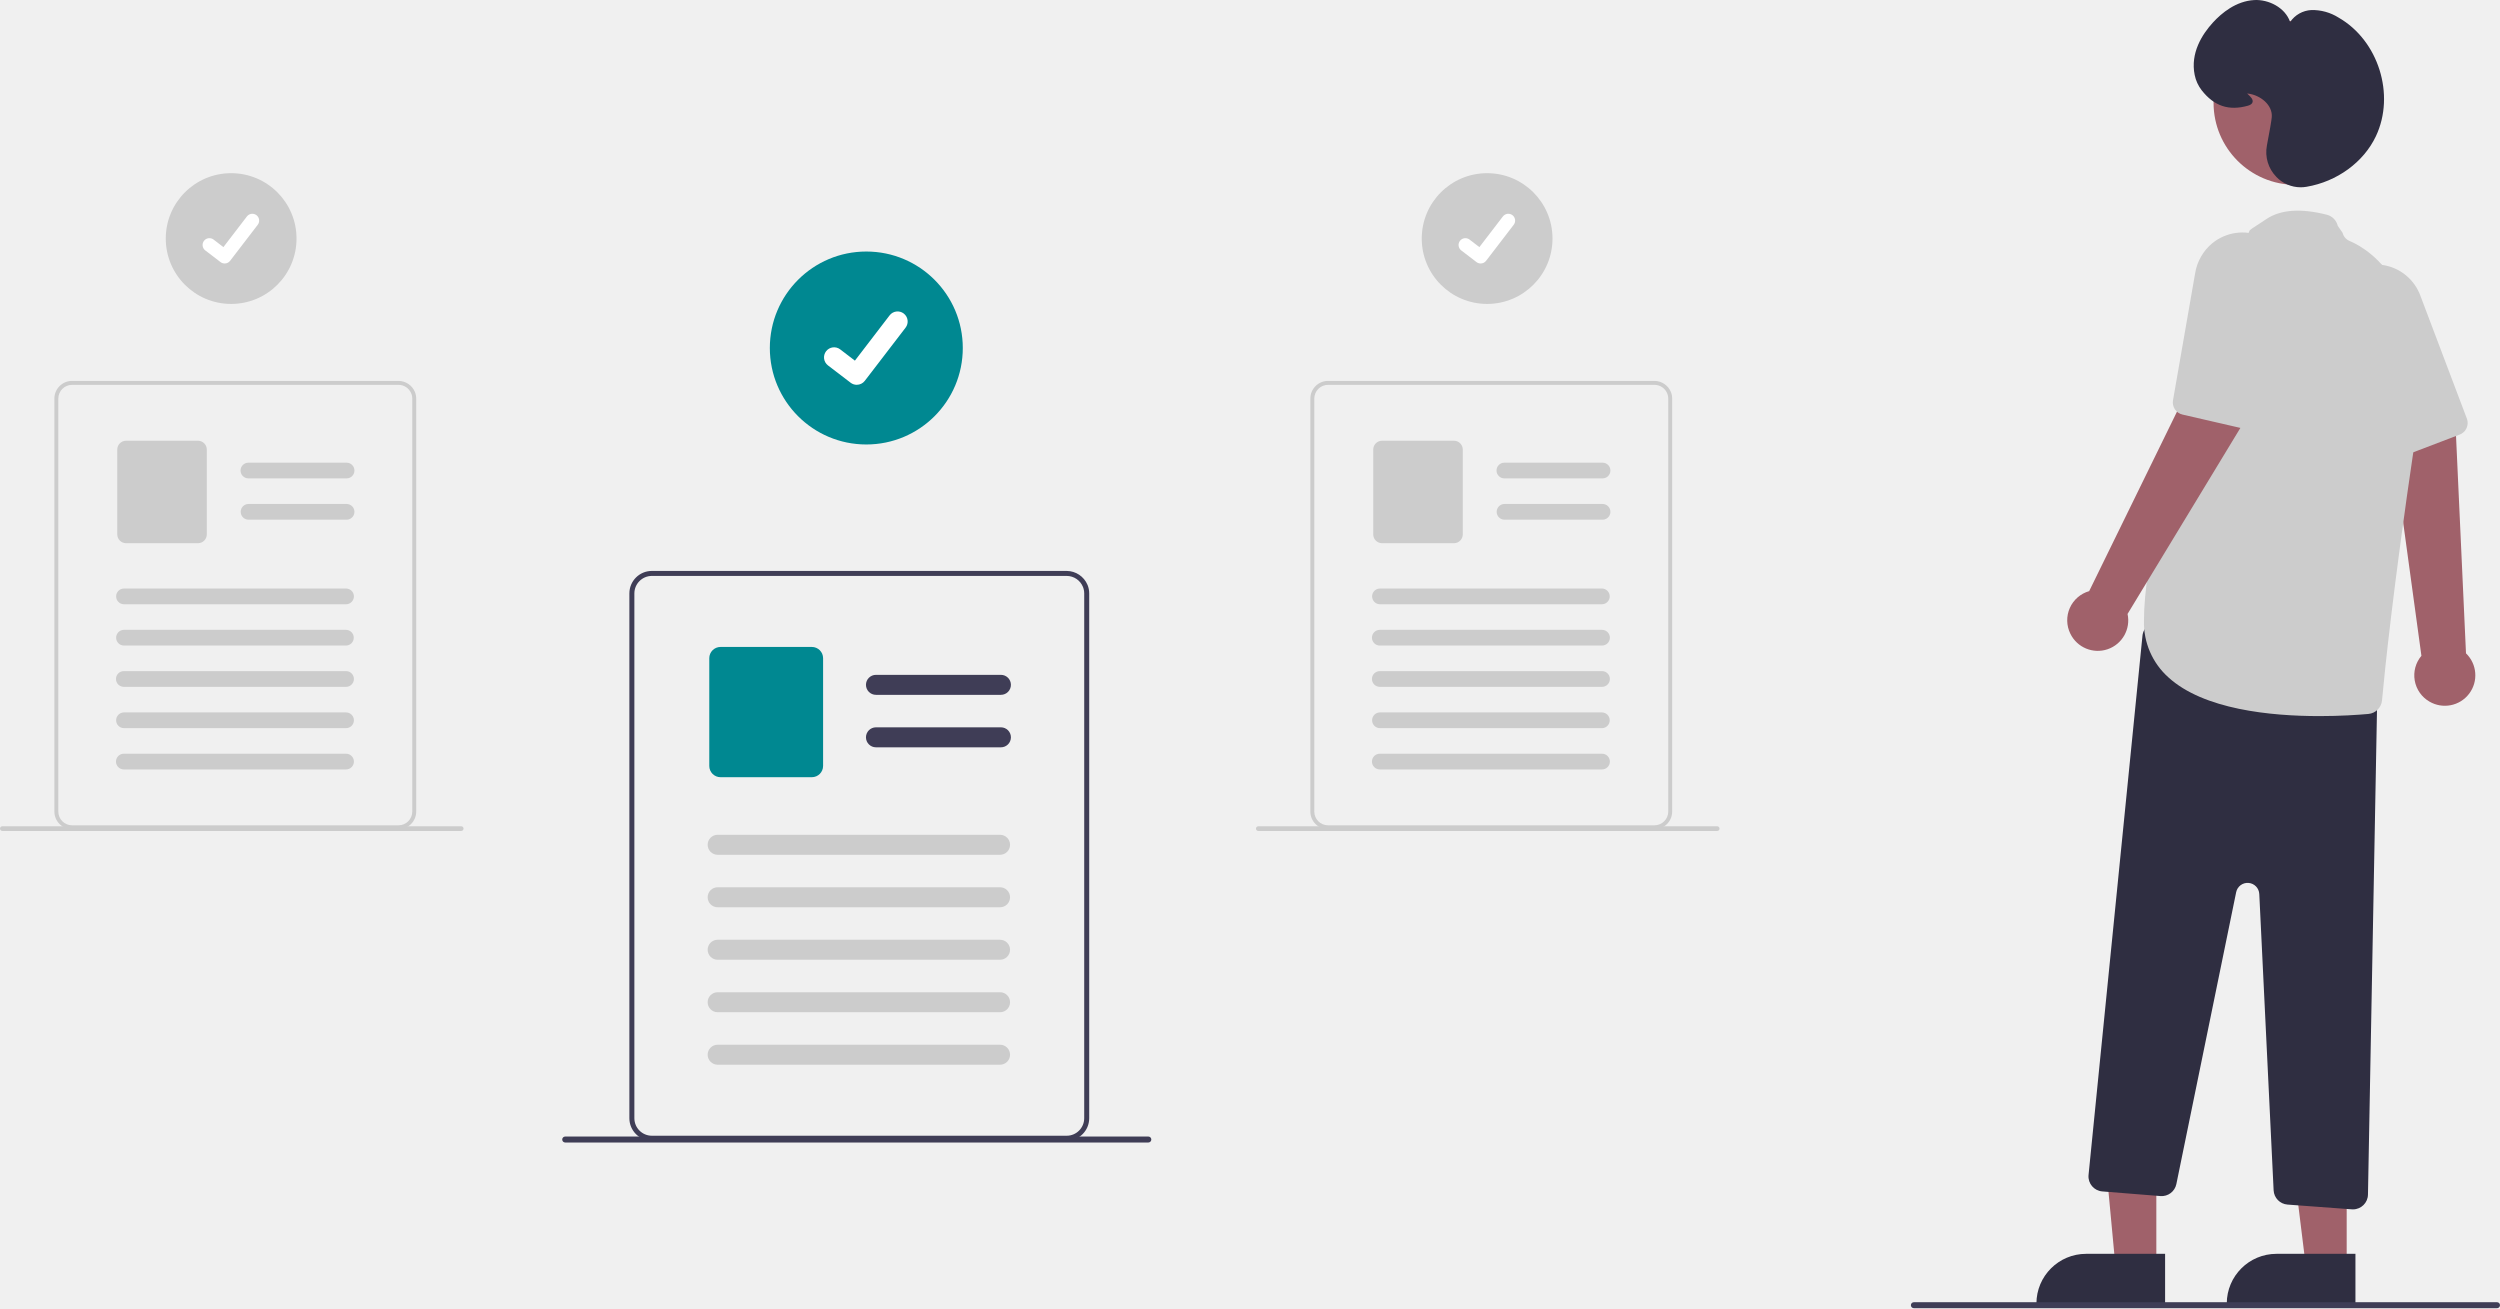
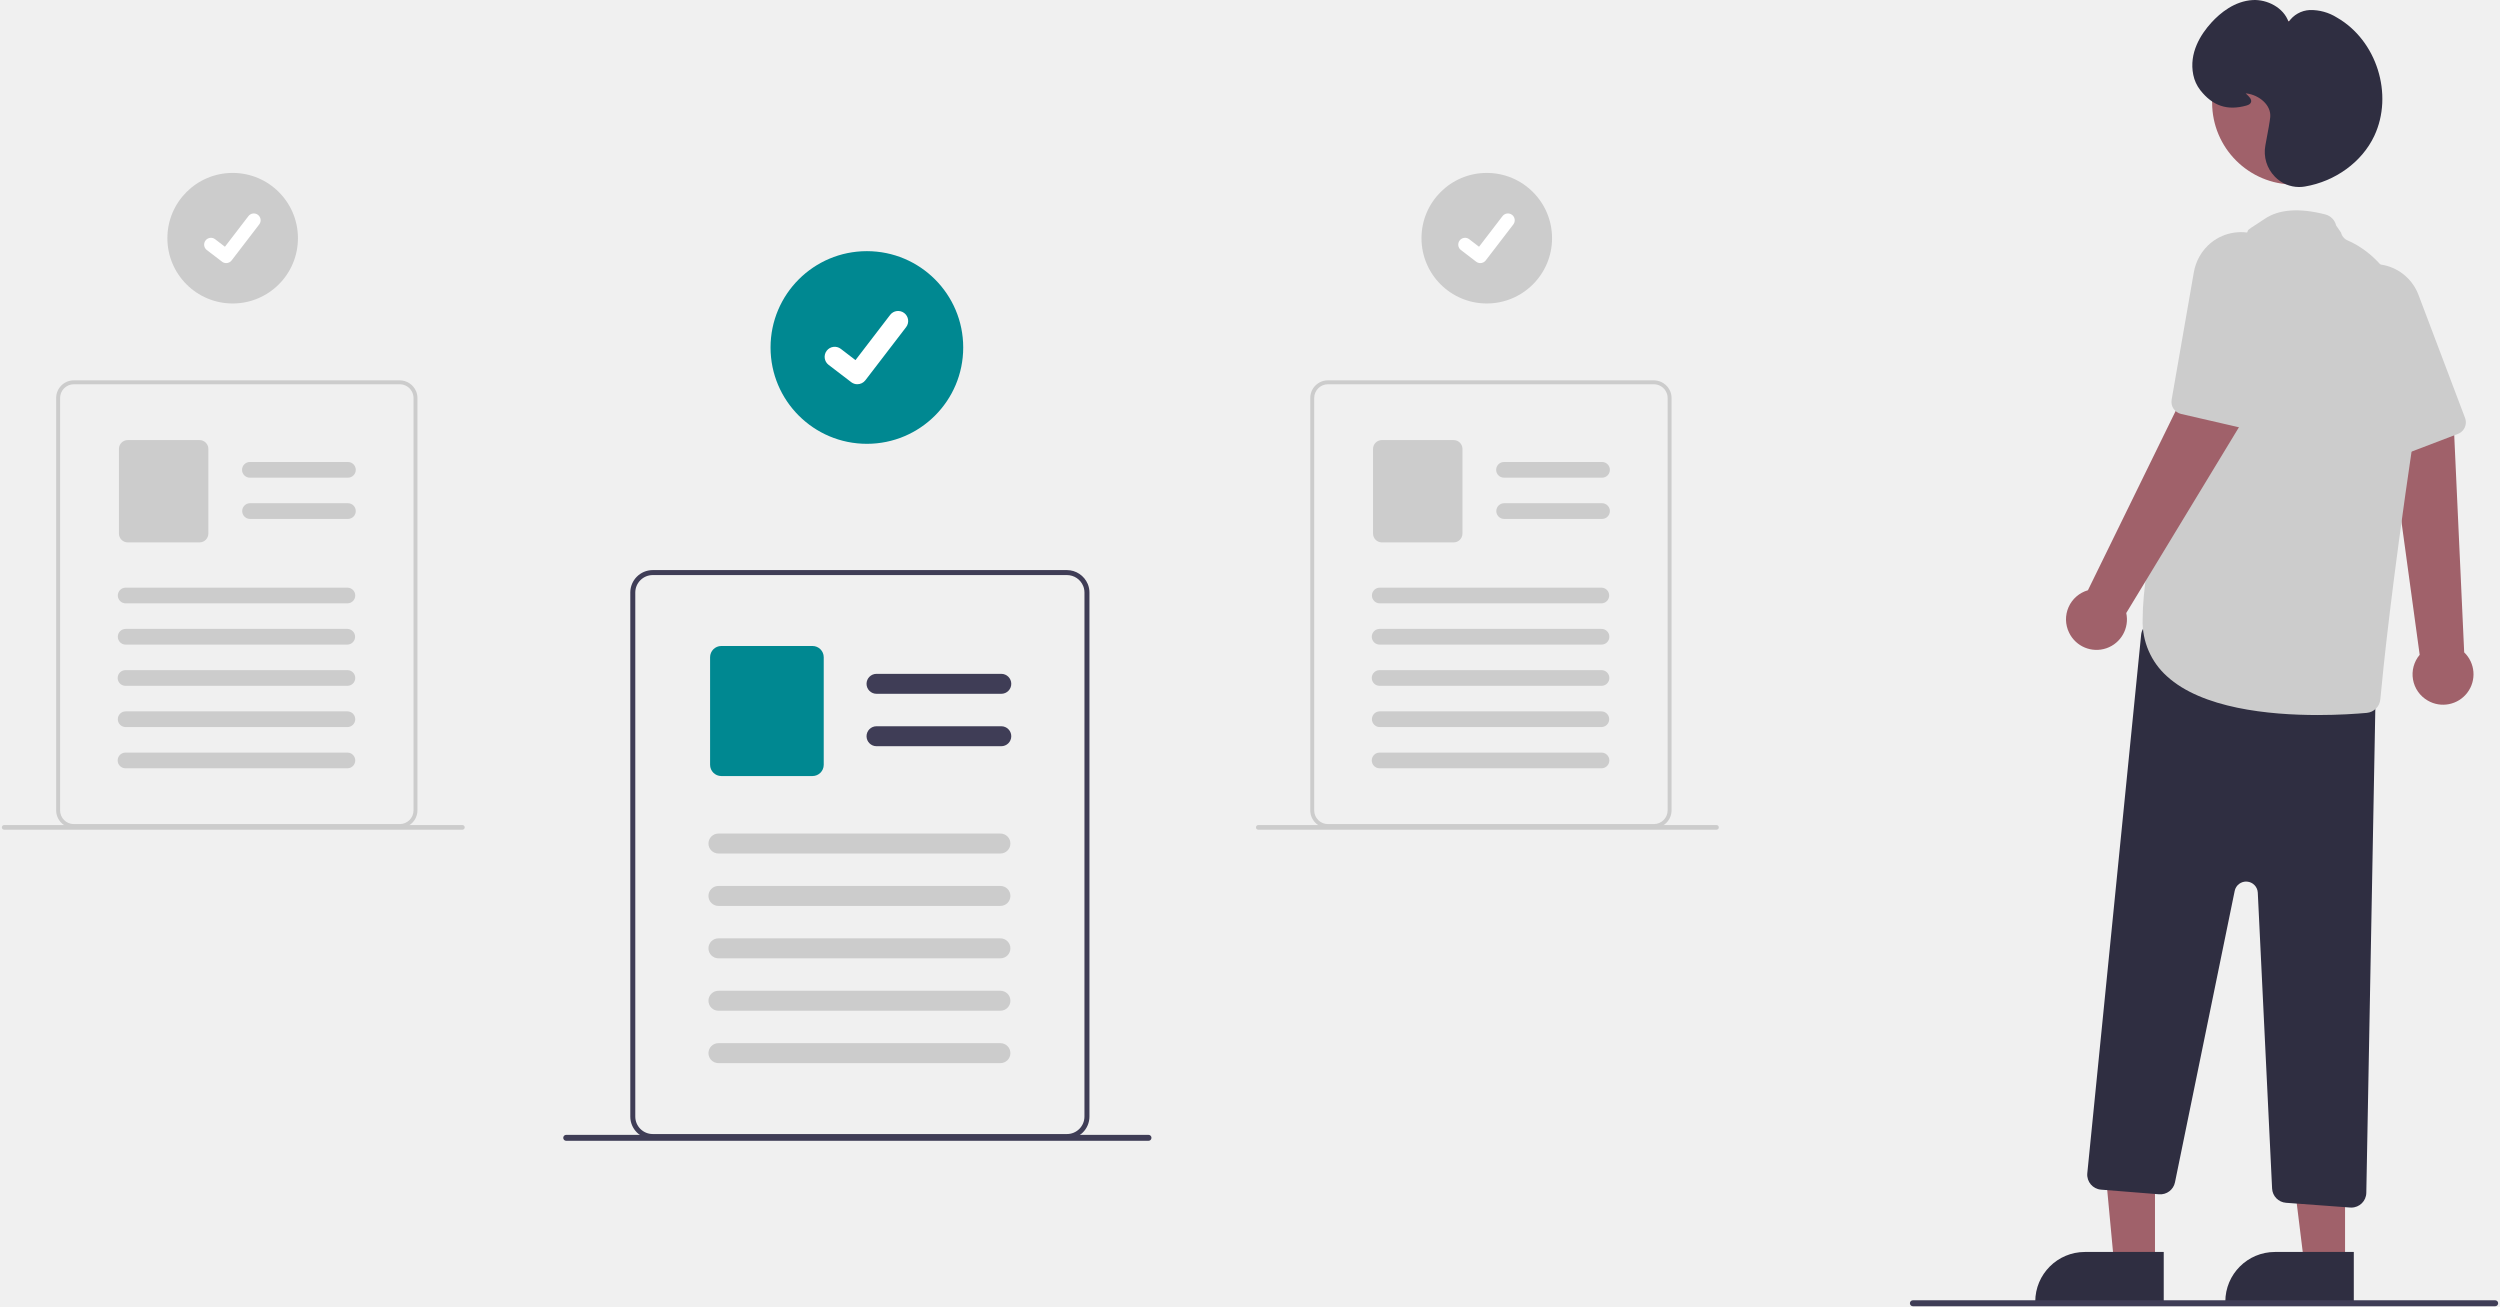
- <svg xmlns="http://www.w3.org/2000/svg" id="a2fab10e-fac6-497d-8ec7-92fd5f96fda5" data-name="Layer 1" width="836.004" height="437.462" viewBox="0 0 836.004 437.462">
+ <svg xmlns="http://www.w3.org/2000/svg" id="a2fab10e-fac6-497d-8ec7-92fd5f96fda5" data-name="Layer 1" width="400" height="209" viewBox="0 0 836.004 437.462">
  <g id="f59d61bb-6173-4011-886f-cab752b15cf5" data-name="Group 14">
    <path id="ea601028-2261-4201-a5c6-6d1fee0209f8" data-name="Path 284" d="M994.402,465.878a10.138,10.138,0,0,1-2.678-15.312l-10.57-77.264,22.019,1.081,3.457,75.363a10.192,10.192,0,0,1-12.228,16.132Z" transform="translate(-181.9978 -231.2692)" fill="#a0616a" />
    <path id="bab8e504-63c3-4a02-b094-c521f4d0da0a" data-name="Path 285" d="M1006.195,375.407a4.138,4.138,0,0,1-1.681,1.189l-19.788,7.552a4.157,4.157,0,0,1-5.281-2.194l-17.529-39.393a16.46,16.46,0,0,1-.805-11.649,16.01,16.01,0,0,1,12.185-10.924,15.269,15.269,0,0,1,6.578.093,15.947,15.947,0,0,1,11.461,9.963l15.585,41.2A4.166,4.166,0,0,1,1006.195,375.407Z" transform="translate(-181.9978 -231.2692)" fill="#ccc" />
    <path id="e3cfda6a-f51e-4c96-8af0-12d99ec512c5" data-name="Path 286" d="M903.079,654.462h-13.691l-4.966-53.057,18.657.25Z" transform="translate(-181.9978 -231.2692)" fill="#a0616a" />
    <path id="a90fb924-173c-4f4a-b9ae-ede5dff37993" data-name="Path 287" d="M879.609,650.551h26.4v16.625h-43.028a16.625,16.625,0,0,1,16.625-16.625h.003Z" transform="translate(-181.9978 -231.2692)" fill="#2f2e41" />
    <path id="f7d48866-455f-47a0-876b-9c2c9b7d2f2d" data-name="Path 288" d="M966.733,654.463h-13.691l-6.513-52.808h20.206Z" transform="translate(-181.9978 -231.2692)" fill="#a0616a" />
    <path id="ae80d259-143f-4a2f-8815-2d5111ab51c8" data-name="Path 289" d="M943.263,650.551h26.4v16.625h-43.028a16.625,16.625,0,0,1,16.625-16.625h.003Z" transform="translate(-181.9978 -231.2692)" fill="#2f2e41" />
    <path id="b7aaac11-5418-4b5b-a747-2fb27f89cd88" data-name="Path 290" d="M968.455,635.674l-21.5-1.592a5.032,5.032,0,0,1-4.655-4.768l-4.794-99.088a3.909,3.909,0,0,0-7.733-.6l-20,97.611a5.032,5.032,0,0,1-5.324,4l-19.438-1.555a5.025,5.025,0,0,1-4.609-5.409q.004-.049.009-.099l18.033-180.326a5.025,5.025,0,0,1,6.068-4.41l68.574,14.907a5.038,5.038,0,0,1,3.957,5l-3.193,171.412a5.028,5.028,0,0,1-5.013,4.932C968.71,635.688,968.583,635.683,968.455,635.674Z" transform="translate(-181.9978 -231.2692)" fill="#2f2e41" />
    <circle id="eccc2a78-7d3a-4be1-aa48-fb8bb5d1e30a" data-name="Ellipse 40" cx="767.645" cy="34.378" r="27.428" fill="#a0616a" />
    <path id="a0a57a86-6e42-4b50-b3a1-f8a38df428dd" data-name="Path 291" d="M907.087,457.756a24.525,24.525,0,0,1-8.145-18.835c0-39.422,34.123-127.5,35.192-130.243.1-.662,1-.948,5.728-4.139s11.542-3.684,20.257-1.458a5,5,0,0,1,3.629,3.706l1.621,2.342a3.9,3.9,0,0,0,2.27,2.687c7.028,2.961,29.368,16.615,21.755,68-7.071,47.733-9.941,75.8-10.846,85.659a5.015,5.015,0,0,1-4.547,4.54c-3.446.308-9.36.719-16.4.719C941.266,470.729,918.869,468.529,907.087,457.756Z" transform="translate(-181.9978 -231.2692)" fill="#ccc" />
    <path id="e2026d9f-0f48-4627-b939-bcbd235b248e" data-name="Path 292" d="M874.312,443.151a10.137,10.137,0,0,1,6.309-14.207l34.276-70.047,17.682,13.167-39.122,64.505a10.192,10.192,0,0,1-19.143,6.582Z" transform="translate(-181.9978 -231.2692)" fill="#a0616a" />
    <path id="aa5178ad-b05d-4950-85b1-a624717fe499" data-name="Path 293" d="M934.514,374.602a4.137,4.137,0,0,1-2.058.051l-20.64-4.755a4.157,4.157,0,0,1-3.163-4.764l7.4-42.478a16.461,16.461,0,0,1,5.822-10.122,16.011,16.011,0,0,1,16.205-2.281,15.269,15.269,0,0,1,5.41,3.742,15.947,15.947,0,0,1,3.965,14.659l-10.017,42.892a4.166,4.166,0,0,1-2.924,3.056Z" transform="translate(-181.9978 -231.2692)" fill="#ccc" />
    <path id="f1455aca-238f-491a-b535-1c1a045e39f4" data-name="Path 294" d="M943.221,290.429a11.82,11.82,0,0,1-3.171-10.482c.956-5,1.518-8.275,1.625-9.466h0c.364-4.073-3.754-7.371-7.828-7.9-.158-.021-.29-.034-.4-.043.1.1.215.206.313.3.774.727,1.737,1.632,1.508,2.566-.138.562-.652.961-1.571,1.218-6.372,1.783-11.28.146-15.445-5.155a12.313,12.313,0,0,1-2.351-5.135c-1.492-7.32,2.483-13.56,6.081-17.505,2.967-3.253,7.776-7.2,13.841-7.54,4.716-.263,10.325,2.451,12,7.342a9.112,9.112,0,0,1,7.1-4,16.374,16.374,0,0,1,9.111,2.534c13.3,7.618,19.015,25.766,12.481,39.63-4.11,8.721-13.015,15.213-23.239,16.943a11.613,11.613,0,0,1-1.937.164,11.3,11.3,0,0,1-8.125-3.467Z" transform="translate(-181.9978 -231.2692)" fill="#2f2e41" />
  </g>
  <path id="f152a38b-6c6f-456c-96ce-4c801960ccf2" data-name="Path 336" d="M545.657,426.839a7.6,7.6,0,0,0-6.95-4.65h-138.725a7.524,7.524,0,0,0-7.52,7.52v175.5a7.524,7.524,0,0,0,7.52,7.52h138.73a7.53,7.53,0,0,0,7.52-7.52v-175.5a7.385,7.385,0,0,0-.57-2.87Zm-1.1,178.37a5.857,5.857,0,0,1-5.85,5.85h-138.725a5.851,5.851,0,0,1-5.85-5.849v-175.5a5.858,5.858,0,0,1,5.85-5.85h138.73a5.879,5.879,0,0,1,5.43,3.68,6.486,6.486,0,0,1,.22.66,5.801,5.801,0,0,1,.2,1.51Z" transform="translate(-181.9978 -231.2692)" fill="#3f3d56" />
  <path id="fabca9b7-6499-499c-b0ba-e512eedfa0e6" data-name="Path 337" d="M516.707,463.624H474.921a3.343,3.343,0,1,1,0-6.686h41.786a3.343,3.343,0,1,1,0,6.686Z" transform="translate(-181.9978 -231.2692)" fill="#3f3d56" />
  <path id="b1b2178d-f6c7-4a19-857a-cc93cc70df69" data-name="Path 338" d="M516.707,481.174H474.921a3.343,3.343,0,1,1,0-6.686h41.786a3.343,3.343,0,1,1,0,6.686Z" transform="translate(-181.9978 -231.2692)" fill="#3f3d56" />
  <path id="bd84b5e9-e9c5-4886-bcfd-3c769a5bd20c" data-name="Path 339" d="M453.481,491.167h-30.537a3.765,3.765,0,0,1-3.761-3.761v-36.036a3.765,3.765,0,0,1,3.761-3.761h30.537a3.765,3.765,0,0,1,3.761,3.761v36.036A3.765,3.765,0,0,1,453.481,491.167Z" transform="translate(-181.9978 -231.2692)" fill="#008891" />
  <path id="ad20b6ae-6256-4ad3-9ba5-bff6ef303c78" data-name="Path 340" d="M516.417,517.11h-94.436a3.343,3.343,0,0,1,0-6.686h94.436a3.343,3.343,0,1,1,0,6.686Z" transform="translate(-181.9978 -231.2692)" fill="#ccc" />
  <path id="f5b31b5a-d389-4394-a0c3-430493f21651" data-name="Path 341" d="M516.417,534.66h-94.436a3.343,3.343,0,0,1,0-6.686h94.436a3.343,3.343,0,1,1,0,6.686Z" transform="translate(-181.9978 -231.2692)" fill="#ccc" />
  <path id="e6b00d4f-f233-434b-82e7-f520ed55a592" data-name="Path 342" d="M516.417,552.21h-94.436a3.343,3.343,0,0,1,0-6.686h94.436a3.343,3.343,0,1,1,0,6.686Z" transform="translate(-181.9978 -231.2692)" fill="#ccc" />
  <path id="f83e6214-6629-4e95-ad35-3c9b0c78a3d6" data-name="Path 343" d="M516.417,569.76h-94.436a3.343,3.343,0,0,1,0-6.686h94.436a3.343,3.343,0,1,1,0,6.686Z" transform="translate(-181.9978 -231.2692)" fill="#ccc" />
  <path id="b83f14e7-a754-4235-a578-aebf681d4a1c" data-name="Path 344" d="M516.417,587.31h-94.436a3.343,3.343,0,0,1,0-6.686h94.436a3.343,3.343,0,1,1,0,6.686Z" transform="translate(-181.9978 -231.2692)" fill="#ccc" />
  <path id="a38c097c-1c01-4356-80b1-56a89c2c58fa" data-name="Path 349" d="M822.002,668.731h195a1,1,0,0,0,0-2h-195a1,1,0,0,0,0,2Z" transform="translate(-181.9978 -231.2692)" fill="#3f3d56" />
  <circle id="af1d3ae0-b86a-44f8-8168-f2f371efc620" data-name="Ellipse 44" cx="289.696" cy="116.373" r="32.262" fill="#008891" />
  <path id="b4906b3b-71df-4c7e-84d8-52e6769e6d26" data-name="Path 395" d="M468.497,359.949a3.346,3.346,0,0,1-2.013-.669l-.036-.027-7.582-5.8a3.369,3.369,0,1,1,4.1-5.348l4.911,3.766,11.605-15.14a3.368,3.368,0,0,1,4.722-.624l.001.001-.072.1.074-.1a3.372,3.372,0,0,1,.623,4.723l-13.65,17.8a3.37,3.37,0,0,1-2.68,1.314Z" transform="translate(-181.9978 -231.2692)" fill="#fff" />
  <circle id="eb67bc87-0ab3-400d-9346-8836e9b135a0" data-name="Ellipse 46" cx="77.296" cy="79.773" r="21.862" fill="#ccc" />
  <path id="a587243e-22a7-4e92-b127-7238b8715868" data-name="Path 408" d="M257.127,319.381a2.268,2.268,0,0,1-1.364-.453l-.024-.018-5.138-3.934a2.283,2.283,0,0,1,2.776-3.624l3.328,2.552,7.864-10.256a2.282,2.282,0,0,1,3.199-.422l.001 0-.049.066.05-.065a2.285,2.285,0,0,1,.422,3.2l-9.25,12.064a2.283,2.283,0,0,1-1.816.891Z" transform="translate(-181.9978 -231.2692)" fill="#fff" />
  <path id="b24c2fd4-5735-4a8b-b246-c12b52e11f5f" data-name="Path 410" d="M320.729,362.302a5.982,5.982,0,0,0-5.468-3.659h-109.161a5.92,5.92,0,0,0-5.917,5.917v138.093a5.92,5.92,0,0,0,5.917,5.917h109.161a5.925,5.925,0,0,0,5.917-5.917v-138.093A5.81,5.81,0,0,0,320.729,362.302Zm-.865,140.352a4.609,4.609,0,0,1-4.6,4.6h-109.164a4.6,4.6,0,0,1-4.6-4.6h0v-138.094a4.609,4.609,0,0,1,4.6-4.6h109.161a4.626,4.626,0,0,1,4.273,2.9,5.108,5.108,0,0,1,.173.519,4.559,4.559,0,0,1,.158,1.188Z" transform="translate(-181.9978 -231.2692)" fill="#ccc" />
  <path id="f030a160-4767-48dc-a1cd-6e8d6a87c559" data-name="Path 411" d="M297.946,391.247h-32.88a2.63,2.63,0,0,1,0-5.261h32.879a2.631,2.631,0,0,1,0,5.261Z" transform="translate(-181.9978 -231.2692)" fill="#ccc" />
  <path id="f0576b91-fb67-46c0-9bc8-b0d78fa4e393" data-name="Path 412" d="M297.946,405.057h-32.88a2.631,2.631,0,0,1,0-5.261h32.879a2.631,2.631,0,0,1,0,5.261Z" transform="translate(-181.9978 -231.2692)" fill="#ccc" />
  <path id="bb47cdff-cafb-4bb6-bfa7-d7f244c106f8" data-name="Path 413" d="M248.195,412.92h-24.028a2.962,2.962,0,0,1-2.959-2.959v-28.355a2.962,2.962,0,0,1,2.959-2.959h24.028a2.963,2.963,0,0,1,2.959,2.959v28.355a2.962,2.962,0,0,1-2.959,2.959Z" transform="translate(-181.9978 -231.2692)" fill="#ccc" />
  <path id="b9c4730d-541e-403a-bfc4-7f597a133cff" data-name="Path 414" d="M297.717,433.333h-74.307a2.631,2.631,0,0,1,0-5.261h74.307a2.63,2.63,0,0,1,0,5.261Z" transform="translate(-181.9978 -231.2692)" fill="#ccc" />
  <path id="b0b4ad5b-1090-4149-ad9f-38443074182d" data-name="Path 415" d="M297.717,447.147h-74.307a2.631,2.631,0,0,1,0-5.261h74.307a2.631,2.631,0,0,1,0,5.261Z" transform="translate(-181.9978 -231.2692)" fill="#ccc" />
  <path id="a36ae105-a865-43f2-a38b-4a3728e49bb5" data-name="Path 416" d="M297.717,460.952h-74.307a2.63,2.63,0,0,1,0-5.261h74.307a2.63,2.63,0,0,1,0,5.261Z" transform="translate(-181.9978 -231.2692)" fill="#ccc" />
  <path id="bd69ee89-5535-4e79-aba4-c83b03de0083" data-name="Path 417" d="M297.717,474.765h-74.307a2.631,2.631,0,0,1,0-5.261h74.307a2.63,2.63,0,0,1,0,5.261Z" transform="translate(-181.9978 -231.2692)" fill="#ccc" />
  <path id="a075ca9b-1e14-49c6-b2ff-3fb4066a82fb" data-name="Path 418" d="M297.717,488.571h-74.307a2.63,2.63,0,0,1,0-5.261h74.307a2.63,2.63,0,1,1,0,5.261Z" transform="translate(-181.9978 -231.2692)" fill="#ccc" />
  <path id="b99f005d-5535-4af5-95d9-44a7a4f0c0b8" data-name="Path 419" d="M182.789,509.147h153.434a.787.787,0,0,0,0-1.574h-153.434a.787.787,0,1,0-.009,1.574Z" transform="translate(-181.9978 -231.2692)" fill="#ccc" />
  <circle id="b1c5fac5-a790-403a-b8d0-31ae0bc4b4ba" data-name="Ellipse 46" cx="497.296" cy="79.773" r="21.862" fill="#ccc" />
  <path id="a5ae1e6c-de0b-426c-a811-1990f7b7ccda" data-name="Path 408" d="M677.127,319.381a2.268,2.268,0,0,1-1.364-.453l-.024-.018-5.138-3.934a2.283,2.283,0,0,1,2.776-3.624l3.328,2.552,7.864-10.256a2.282,2.282,0,0,1,3.199-.422l.001 0-.049.066.05-.065a2.285,2.285,0,0,1,.422,3.2l-9.25,12.064a2.283,2.283,0,0,1-1.816.891Z" transform="translate(-181.9978 -231.2692)" fill="#fff" />
  <path id="e481f25f-f0ef-423d-9e4a-b2d79b6febf5" data-name="Path 410" d="M740.729,362.302a5.982,5.982,0,0,0-5.468-3.659h-109.161a5.92,5.92,0,0,0-5.917,5.917v138.093a5.92,5.92,0,0,0,5.917,5.917h109.161a5.925,5.925,0,0,0,5.917-5.917v-138.093A5.81,5.81,0,0,0,740.729,362.302Zm-.865,140.352a4.609,4.609,0,0,1-4.6,4.6h-109.164a4.6,4.6,0,0,1-4.6-4.6h0v-138.094a4.609,4.609,0,0,1,4.6-4.6h109.161a4.626,4.626,0,0,1,4.273,2.9,5.108,5.108,0,0,1,.173.519,4.559,4.559,0,0,1,.158,1.188Z" transform="translate(-181.9978 -231.2692)" fill="#ccc" />
  <path id="a5b052e7-0a6d-48d5-ba9e-291ff1ca3bfd" data-name="Path 411" d="M717.946,391.247h-32.88a2.63,2.63,0,0,1,0-5.261h32.879a2.631,2.631,0,0,1,0,5.261Z" transform="translate(-181.9978 -231.2692)" fill="#ccc" />
  <path id="bd247f09-cb3d-4df5-9c12-787ea9e72b07" data-name="Path 412" d="M717.946,405.057h-32.88a2.631,2.631,0,0,1,0-5.261h32.879a2.631,2.631,0,0,1,0,5.261Z" transform="translate(-181.9978 -231.2692)" fill="#ccc" />
  <path id="b3d7a89f-9ffc-4079-aa15-40ad611f9a98" data-name="Path 413" d="M668.195,412.92h-24.028a2.962,2.962,0,0,1-2.959-2.959v-28.355a2.962,2.962,0,0,1,2.959-2.959h24.028a2.963,2.963,0,0,1,2.959,2.959v28.355a2.962,2.962,0,0,1-2.959,2.959Z" transform="translate(-181.9978 -231.2692)" fill="#ccc" />
  <path id="e1bf4aca-fc8d-43da-a727-289201e2eac7" data-name="Path 414" d="M717.717,433.333h-74.307a2.631,2.631,0,0,1,0-5.261h74.307a2.631,2.631,0,0,1,0,5.261Z" transform="translate(-181.9978 -231.2692)" fill="#ccc" />
  <path id="b286f981-abb8-47cd-9209-f09770ef33ad" data-name="Path 415" d="M717.717,447.147h-74.307a2.63,2.63,0,0,1,0-5.261h74.307a2.63,2.63,0,0,1,0,5.261Z" transform="translate(-181.9978 -231.2692)" fill="#ccc" />
  <path id="ad15bc08-a918-4115-a327-9a31c97a6753" data-name="Path 416" d="M717.717,460.952h-74.307a2.63,2.63,0,0,1,0-5.261h74.307a2.63,2.63,0,1,1,0,5.261Z" transform="translate(-181.9978 -231.2692)" fill="#ccc" />
  <path id="a508ff04-1989-4f94-915f-90cf16933556" data-name="Path 417" d="M717.717,474.765h-74.307a2.631,2.631,0,0,1,0-5.261h74.307a2.631,2.631,0,0,1,0,5.261Z" transform="translate(-181.9978 -231.2692)" fill="#ccc" />
  <path id="e65b0501-2d31-4d85-b27f-ea92835ed026" data-name="Path 418" d="M717.717,488.571h-74.307a2.63,2.63,0,1,1,0-5.261h74.307a2.63,2.63,0,1,1,0,5.261Z" transform="translate(-181.9978 -231.2692)" fill="#ccc" />
  <path id="a3e956aa-8abe-48aa-ba4a-17518f20fda0" data-name="Path 419" d="M602.789,509.147h153.434a.787.787,0,0,0,0-1.574h-153.434a.787.787,0,1,0-.009,1.574Z" transform="translate(-181.9978 -231.2692)" fill="#ccc" />
  <path id="b01c4841-6b77-41d3-9bc6-bba4643c130f" data-name="Path 420" d="M371.002,613.328h195a1,1,0,0,0,0-2h-195a1,1,0,0,0,0,2Z" transform="translate(-181.9978 -231.2692)" fill="#3f3d56" />
</svg>
